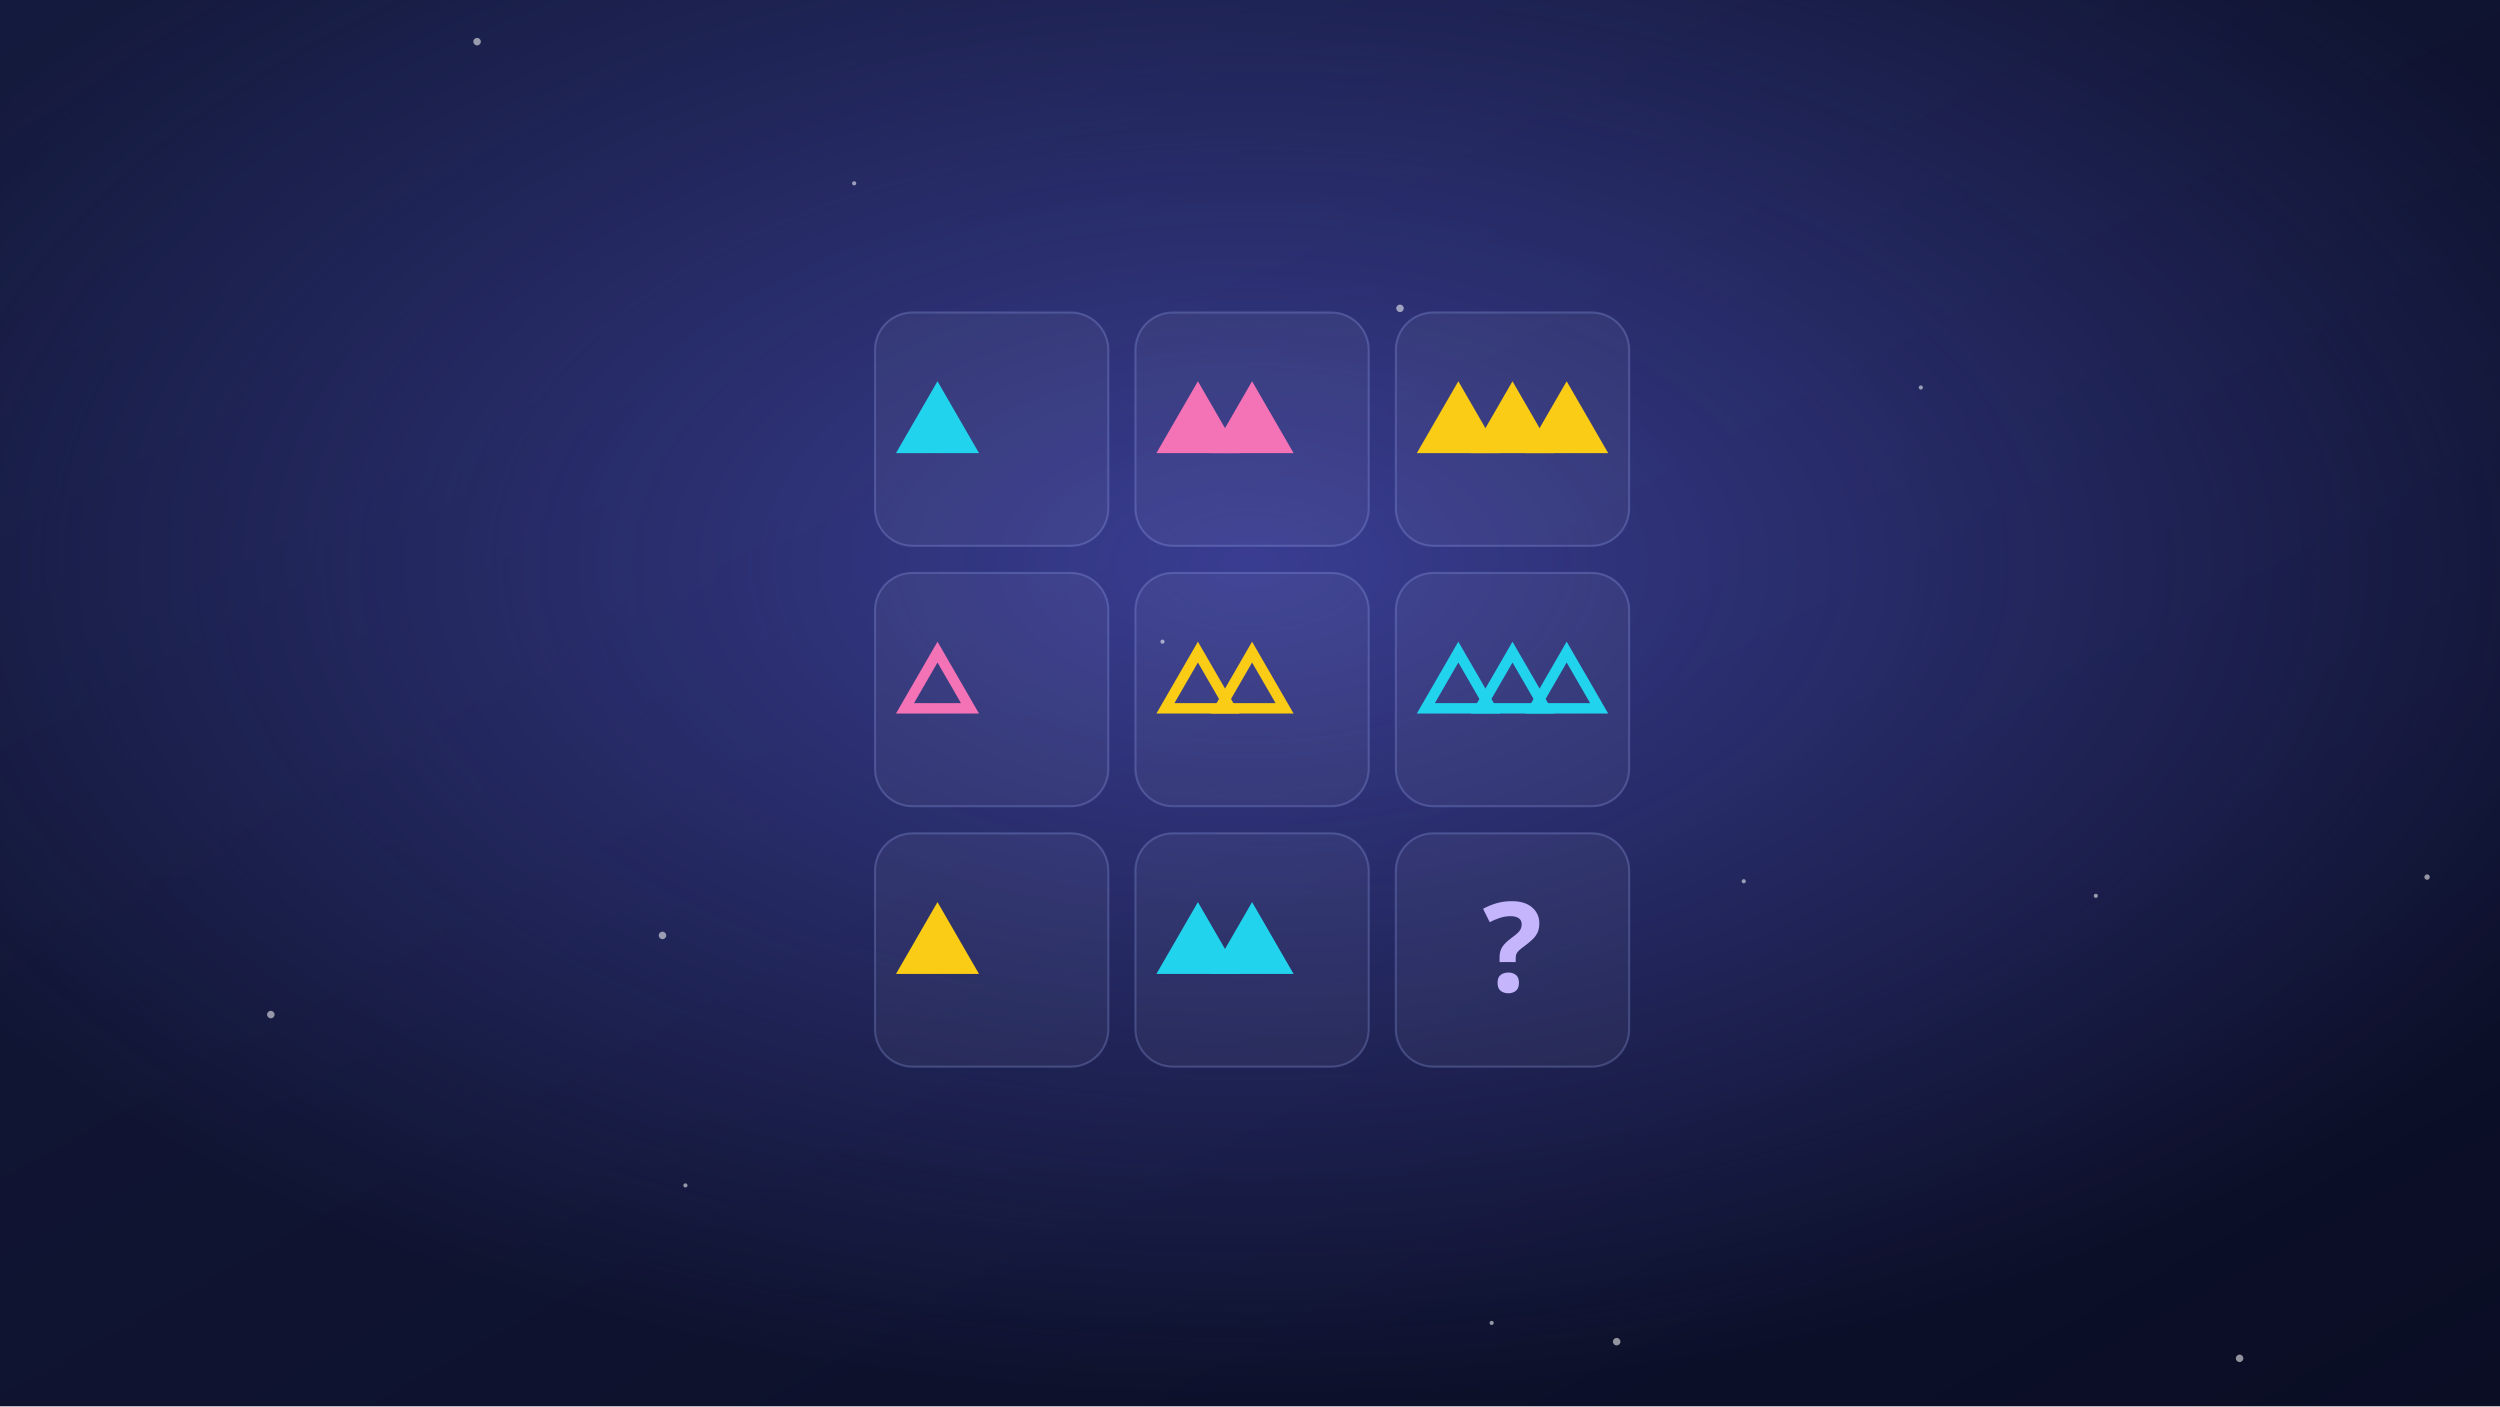
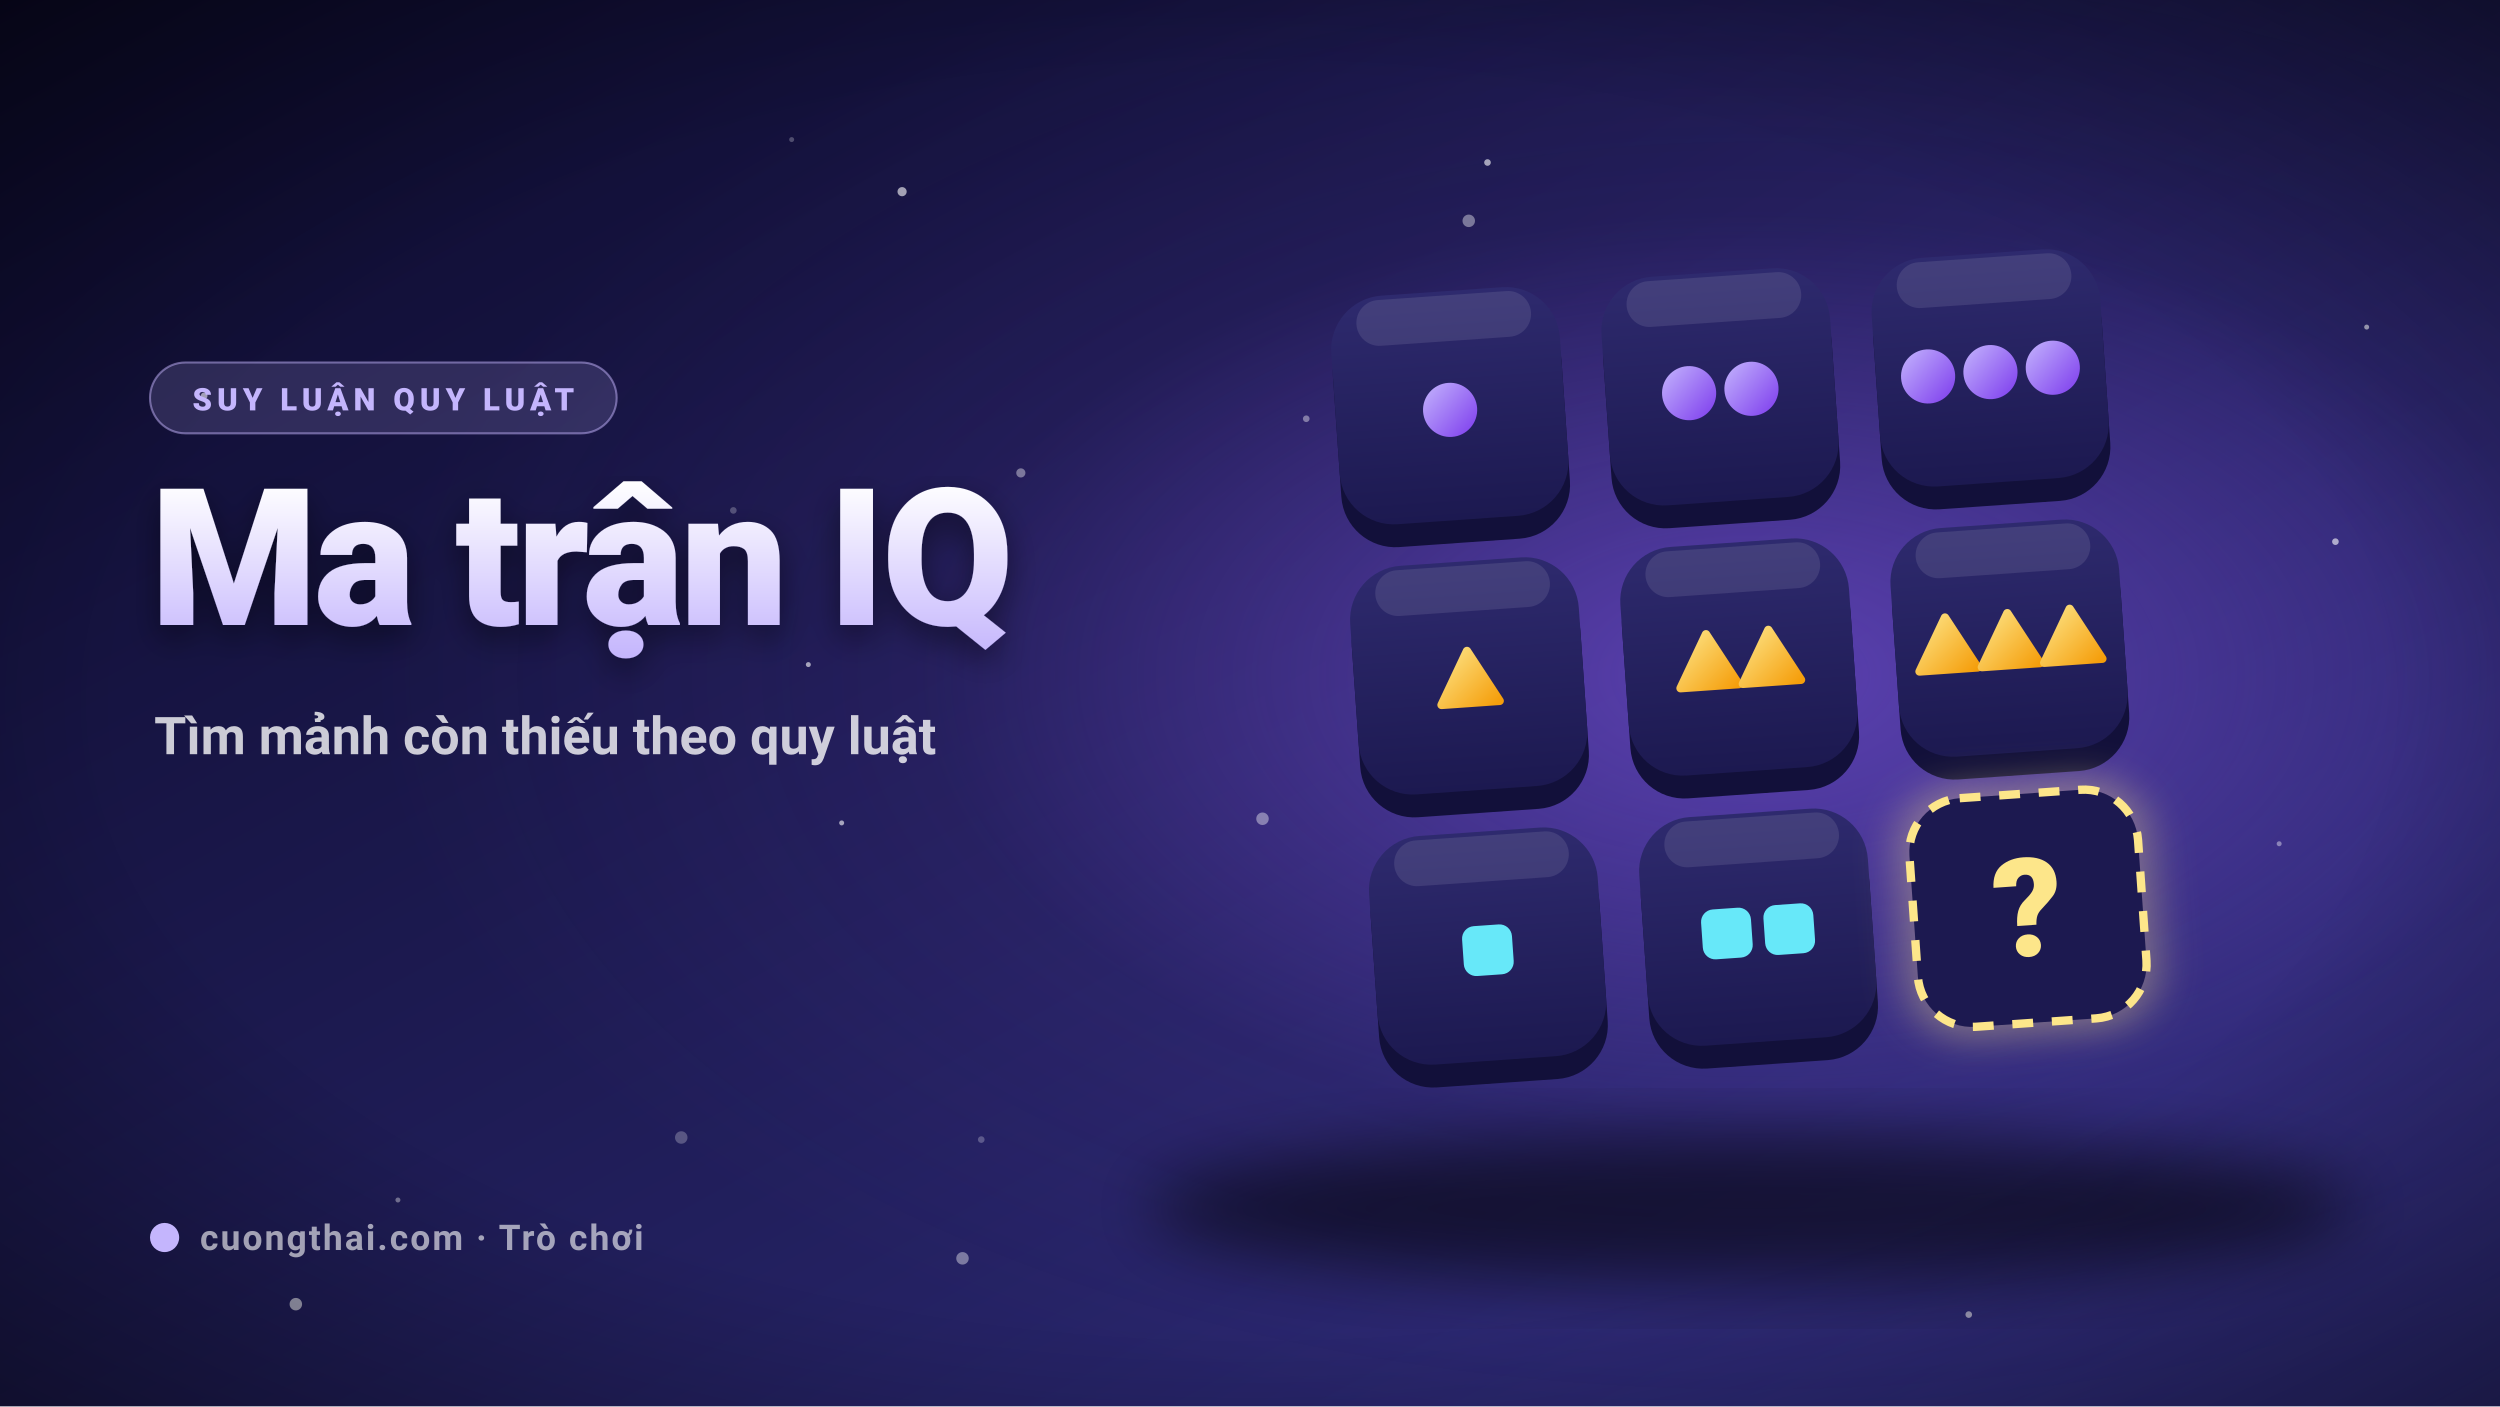
<svg xmlns="http://www.w3.org/2000/svg" viewBox="0 0 1200 675" width="1200" height="675">
  <defs>
-     <linearGradient id="n" x1="0" y1="0" x2="1" y2="1">
-       <stop offset="0" stop-color="#141a3d" />
-       <stop offset="1" stop-color="#0a0d24" />
+     <linearGradient id="bg" x1="0" y1="0" x2="1" y2="1">
+       <stop offset="0" stop-color="#0c0a2a" />
+       <stop offset="1" stop-color="#312e81" />
    </linearGradient>
-     <radialGradient id="q" cx="0.5" cy="0.4" r="0.6">
-       <stop offset="0" stop-color="#6366f1" stop-opacity="0.5" />
-       <stop offset="1" stop-color="#6366f1" stop-opacity="0" />
+     <radialGradient id="gl" cx="0.7" cy="0.48" r="0.55">
+       <stop offset="0" stop-color="#8b5cf6" stop-opacity="0.55" />
+       <stop offset="0.6" stop-color="#8b5cf6" stop-opacity="0.08" />
+       <stop offset="1" stop-color="#8b5cf6" stop-opacity="0" />
    </radialGradient>
-     <filter id="g" x="-50%" y="-50%" width="200%" height="200%">
-       <feGaussianBlur stdDeviation="14" result="b" />
-       <feMerge>
-         <feMergeNode in="b" />
-         <feMergeNode in="SourceGraphic" />
-       </feMerge>
+     <radialGradient id="vi" cx="0.5" cy="0.5" r="0.75">
+       <stop offset="0.6" stop-color="#000" stop-opacity="0" />
+       <stop offset="1" stop-color="#000" stop-opacity="0.55" />
+     </radialGradient>
+     <linearGradient id="tt" x1="0" y1="0" x2="0" y2="1">
+       <stop offset="0" stop-color="#ffffff" />
+       <stop offset="1" stop-color="#c4b5fd" />
+     </linearGradient>
+     <filter id="sh" x="-30%" y="-30%" width="160%" height="160%">
+       <feGaussianBlur stdDeviation="16" />
    </filter>
+     <filter id="bl" x="-50%" y="-50%" width="200%" height="200%">
+       <feGaussianBlur stdDeviation="9" />
+     </filter>
+     <filter id="ts" x="-10%" y="-10%" width="120%" height="140%">
+       <feDropShadow dx="0" dy="6" stdDeviation="8" flood-color="#000" flood-opacity="0.45" />
+     </filter>
+     <linearGradient id="t5" x1="0" y1="0" x2="0" y2="1">
+       <stop offset="0" stop-color="#2e2a6e" />
+       <stop offset="1" stop-color="#1c1950" />
+     </linearGradient>
+     <linearGradient id="s5" x1="0" y1="0" x2="1" y2="1">
+       <stop offset="0" stop-color="#c4b5fd" />
+       <stop offset="1" stop-color="#7c3aed" />
+     </linearGradient>
+     <linearGradient id="s6" x1="0" y1="0" x2="1" y2="1">
+       <stop offset="0" stop-color="#fde68a" />
+       <stop offset="1" stop-color="#f59e0b" />
+     </linearGradient>
  </defs>
-   <rect width="1200" height="675" fill="url(#n)" />
-   <rect width="1200" height="675" fill="url(#q)" />
-   <g fill="#fff" opacity="0.55">
-     <circle cx="558" cy="308" r="1" />
-     <circle cx="318" cy="449" r="1.8" />
-     <circle cx="776" cy="644" r="1.8" />
-     <circle cx="672" cy="148" r="1.8" />
-     <circle cx="1075" cy="652" r="1.8" />
-     <circle cx="130" cy="487" r="1.8" />
-     <circle cx="1165" cy="421" r="1.3" />
-     <circle cx="837" cy="423" r="1" />
-     <circle cx="1006" cy="430" r="1" />
-     <circle cx="410" cy="88" r="1" />
-     <circle cx="922" cy="186" r="1" />
-     <circle cx="716" cy="635" r="1" />
-     <circle cx="229" cy="20" r="1.8" />
-     <circle cx="329" cy="569" r="1" />
+   <rect width="1200" height="675" fill="url(#bg)" />
+   <rect width="1200" height="675" fill="url(#gl)" />
+   <g fill="#fff">
+     <circle cx="681" cy="193" r="1.6" opacity="0.6" />
+     <circle cx="98" cy="190" r="1.6" opacity="0.6" />
+     <circle cx="433" cy="92" r="2.2" opacity="0.6" />
+     <circle cx="1121" cy="260" r="1.6" opacity="0.6" />
+     <circle cx="705" cy="106" r="3" opacity="0.4" />
+     <circle cx="462" cy="604" r="3" opacity="0.4" />
+     <circle cx="1136" cy="157" r="1.2" opacity="0.6" />
+     <circle cx="404" cy="395" r="1.2" opacity="0.6" />
+     <circle cx="1094" cy="405" r="1.2" opacity="0.4" />
+     <circle cx="142" cy="626" r="3" opacity="0.6" />
+     <circle cx="852" cy="396" r="1.6" opacity="0.4" />
+     <circle cx="388" cy="319" r="1.2" opacity="0.6" />
+     <circle cx="714" cy="78" r="1.6" opacity="0.6" />
+     <circle cx="606" cy="393" r="3" opacity="0.4" />
+     <circle cx="738" cy="162" r="1.6" opacity="0.25" />
+     <circle cx="88" cy="293" r="3" opacity="0.25" />
+     <circle cx="945" cy="631" r="1.6" opacity="0.6" />
+     <circle cx="352" cy="245" r="1.6" opacity="0.25" />
+     <circle cx="627" cy="201" r="1.6" opacity="0.4" />
+     <circle cx="471" cy="547" r="1.6" opacity="0.25" />
+     <circle cx="797" cy="184" r="3" opacity="0.25" />
+     <circle cx="490" cy="227" r="2.2" opacity="0.4" />
+     <circle cx="949" cy="185" r="1.2" opacity="0.6" />
+     <circle cx="380" cy="67" r="1.2" opacity="0.25" />
+     <circle cx="327" cy="546" r="3" opacity="0.25" />
+     <circle cx="191" cy="576" r="1.2" opacity="0.4" />
  </g>
-   <rect x="420" y="150" width="112" height="112" rx="18" fill="#fff" fill-opacity="0.05" stroke="#a5b4fc" stroke-opacity="0.25" />
-   <polygon points="450.0,188.0 465.6,215.0 434.4,215.0" fill="#22d3ee" stroke="#22d3ee" stroke-width="5" />
-   <rect x="545" y="150" width="112" height="112" rx="18" fill="#fff" fill-opacity="0.05" stroke="#a5b4fc" stroke-opacity="0.25" />
-   <polygon points="575.0,188.0 590.6,215.0 559.4,215.0" fill="#f472b6" stroke="#f472b6" stroke-width="5" />
-   <polygon points="601.0,188.0 616.6,215.0 585.4,215.0" fill="#f472b6" stroke="#f472b6" stroke-width="5" />
-   <rect x="670" y="150" width="112" height="112" rx="18" fill="#fff" fill-opacity="0.05" stroke="#a5b4fc" stroke-opacity="0.25" />
-   <polygon points="700.0,188.0 715.6,215.0 684.4,215.0" fill="#facc15" stroke="#facc15" stroke-width="5" />
-   <polygon points="726.0,188.0 741.6,215.0 710.4,215.0" fill="#facc15" stroke="#facc15" stroke-width="5" />
-   <polygon points="752.0,188.0 767.6,215.0 736.4,215.0" fill="#facc15" stroke="#facc15" stroke-width="5" />
-   <rect x="420" y="275" width="112" height="112" rx="18" fill="#fff" fill-opacity="0.05" stroke="#a5b4fc" stroke-opacity="0.25" />
-   <polygon points="450.0,313.0 465.6,340.0 434.4,340.0" fill="none" stroke="#f472b6" stroke-width="5" />
-   <rect x="545" y="275" width="112" height="112" rx="18" fill="#fff" fill-opacity="0.05" stroke="#a5b4fc" stroke-opacity="0.25" />
-   <polygon points="575.0,313.0 590.6,340.0 559.4,340.0" fill="none" stroke="#facc15" stroke-width="5" />
-   <polygon points="601.0,313.0 616.6,340.0 585.4,340.0" fill="none" stroke="#facc15" stroke-width="5" />
-   <rect x="670" y="275" width="112" height="112" rx="18" fill="#fff" fill-opacity="0.05" stroke="#a5b4fc" stroke-opacity="0.25" />
-   <polygon points="700.0,313.0 715.6,340.0 684.4,340.0" fill="none" stroke="#22d3ee" stroke-width="5" />
-   <polygon points="726.0,313.0 741.6,340.0 710.4,340.0" fill="none" stroke="#22d3ee" stroke-width="5" />
-   <polygon points="752.0,313.0 767.6,340.0 736.4,340.0" fill="none" stroke="#22d3ee" stroke-width="5" />
-   <rect x="420" y="400" width="112" height="112" rx="18" fill="#fff" fill-opacity="0.05" stroke="#a5b4fc" stroke-opacity="0.25" />
-   <polygon points="450.0,438.0 465.6,465.0 434.4,465.0" fill="#facc15" stroke="#facc15" stroke-width="5" />
-   <rect x="545" y="400" width="112" height="112" rx="18" fill="#fff" fill-opacity="0.05" stroke="#a5b4fc" stroke-opacity="0.25" />
-   <polygon points="575.0,438.0 590.6,465.0 559.4,465.0" fill="#22d3ee" stroke="#22d3ee" stroke-width="5" />
-   <polygon points="601.0,438.0 616.6,465.0 585.4,465.0" fill="#22d3ee" stroke="#22d3ee" stroke-width="5" />
-   <rect x="670" y="400" width="112" height="112" rx="18" fill="#fff" fill-opacity="0.05" stroke="#a5b4fc" stroke-opacity="0.25" />
-   <text x="726" y="476" font-family="system-ui" font-weight="900" font-size="60" text-anchor="middle" fill="#c4b5fd">?</text>
+   <ellipse cx="840" cy="580" rx="290" ry="36" fill="#000" opacity="0.55" filter="url(#sh)" />
+   <g transform="translate(840 320) rotate(-4)">
+     <rect x="-190" y="-179" width="110" height="110" rx="26" fill="#12103a" />
+     <rect x="-190" y="-190" width="110" height="110" rx="26" fill="url(#t5)" />
+     <rect x="-177" y="-188" width="84" height="22" rx="11" fill="#fff" opacity="0.1" />
+     <circle cx="-135.0" cy="-133" r="13" fill="url(#s5)" />
+     <rect x="-60" y="-179" width="110" height="110" rx="26" fill="#12103a" />
+     <rect x="-60" y="-190" width="110" height="110" rx="26" fill="url(#t5)" />
+     <rect x="-47" y="-188" width="84" height="22" rx="11" fill="#fff" opacity="0.1" />
+     <circle cx="-20.0" cy="-133" r="13" fill="url(#s5)" />
+     <circle cx="10.0" cy="-133" r="13" fill="url(#s5)" />
+     <rect x="70" y="-179" width="110" height="110" rx="26" fill="#12103a" />
+     <rect x="70" y="-190" width="110" height="110" rx="26" fill="url(#t5)" />
+     <rect x="83" y="-188" width="84" height="22" rx="11" fill="#fff" opacity="0.1" />
+     <circle cx="95.0" cy="-133" r="13" fill="url(#s5)" />
+     <circle cx="125.0" cy="-133" r="13" fill="url(#s5)" />
+     <circle cx="155.0" cy="-133" r="13" fill="url(#s5)" />
+     <rect x="-190" y="-49" width="110" height="110" rx="26" fill="#12103a" />
+     <rect x="-190" y="-60" width="110" height="110" rx="26" fill="url(#t5)" />
+     <rect x="-177" y="-58" width="84" height="22" rx="11" fill="#fff" opacity="0.1" />
+     <path d="M-135.0 -17 l14 25 h-28z" fill="url(#s6)" stroke="url(#s6)" stroke-width="4" stroke-linejoin="round" />
+     <rect x="-60" y="-49" width="110" height="110" rx="26" fill="#12103a" />
+     <rect x="-60" y="-60" width="110" height="110" rx="26" fill="url(#t5)" />
+     <rect x="-47" y="-58" width="84" height="22" rx="11" fill="#fff" opacity="0.1" />
+     <path d="M-20.0 -17 l14 25 h-28z" fill="url(#s6)" stroke="url(#s6)" stroke-width="4" stroke-linejoin="round" />
+     <path d="M10.0 -17 l14 25 h-28z" fill="url(#s6)" stroke="url(#s6)" stroke-width="4" stroke-linejoin="round" />
+     <rect x="70" y="-49" width="110" height="110" rx="26" fill="#12103a" />
+     <rect x="70" y="-60" width="110" height="110" rx="26" fill="url(#t5)" />
+     <rect x="83" y="-58" width="84" height="22" rx="11" fill="#fff" opacity="0.1" />
+     <path d="M95.0 -17 l14 25 h-28z" fill="url(#s6)" stroke="url(#s6)" stroke-width="4" stroke-linejoin="round" />
+     <path d="M125.0 -17 l14 25 h-28z" fill="url(#s6)" stroke="url(#s6)" stroke-width="4" stroke-linejoin="round" />
+     <path d="M155.0 -17 l14 25 h-28z" fill="url(#s6)" stroke="url(#s6)" stroke-width="4" stroke-linejoin="round" />
+     <rect x="-190" y="81" width="110" height="110" rx="26" fill="#12103a" />
+     <rect x="-190" y="70" width="110" height="110" rx="26" fill="url(#t5)" />
+     <rect x="-177" y="72" width="84" height="22" rx="11" fill="#fff" opacity="0.1" />
+     <rect x="-147.0" y="115" width="24" height="24" rx="6" fill="#67e8f9" />
+     <rect x="-60" y="81" width="110" height="110" rx="26" fill="#12103a" />
+     <rect x="-60" y="70" width="110" height="110" rx="26" fill="url(#t5)" />
+     <rect x="-47" y="72" width="84" height="22" rx="11" fill="#fff" opacity="0.1" />
+     <rect x="-32.0" y="115" width="24" height="24" rx="6" fill="#67e8f9" />
+     <rect x="-2.0" y="115" width="24" height="24" rx="6" fill="#67e8f9" />
+     <rect x="64" y="64" width="122" height="122" rx="30" fill="#fde68a" opacity="0.35" filter="url(#bl)" />
+     <rect x="70" y="70" width="110" height="110" rx="26" fill="#1c1950" stroke="#fde68a" stroke-width="4" stroke-dasharray="10 9" />
+     <text x="125" y="148" text-anchor="middle" font-family="ui-rounded, 'SF Pro Rounded', system-ui, -apple-system, 'Segoe UI', Roboto, 'Helvetica Neue', Arial, sans-serif" font-size="66" font-weight="900" fill="#fde68a">?</text>
+   </g>
+   <rect width="1200" height="675" fill="url(#vi)" />
+   <g font-family="ui-rounded, 'SF Pro Rounded', system-ui, -apple-system, 'Segoe UI', Roboto, 'Helvetica Neue', Arial, sans-serif">
+     <rect x="72" y="174" width="224" height="34" rx="17" fill="#c4b5fd" fill-opacity="0.16" stroke="#c4b5fd" stroke-opacity="0.5" />
+     <text x="184" y="197" text-anchor="middle" font-size="15" font-weight="800" letter-spacing="2.4" fill="#c4b5fd">SUY LUẬN QUY LUẬT</text>
+     <text font-size="92" font-weight="900" letter-spacing="-2" fill="url(#tt)" filter="url(#ts)">
+       <tspan x="72" y="300">Ma trận IQ</tspan>
+     </text>
+     <text x="74" y="362" font-size="25" font-weight="600" fill="#ffffff" fill-opacity="0.78">Tìm mảnh còn thiếu theo quy luật</text>
+     <g transform="translate(72 600)">
+       <circle r="7" cx="7" cy="-6" fill="#c4b5fd" />
+       <text x="24" y="0" font-size="17" font-weight="700" fill="#ffffff" fill-opacity="0.6" letter-spacing="1">cuongthai.com · Trò chơi</text>
+     </g>
+   </g>
</svg>
